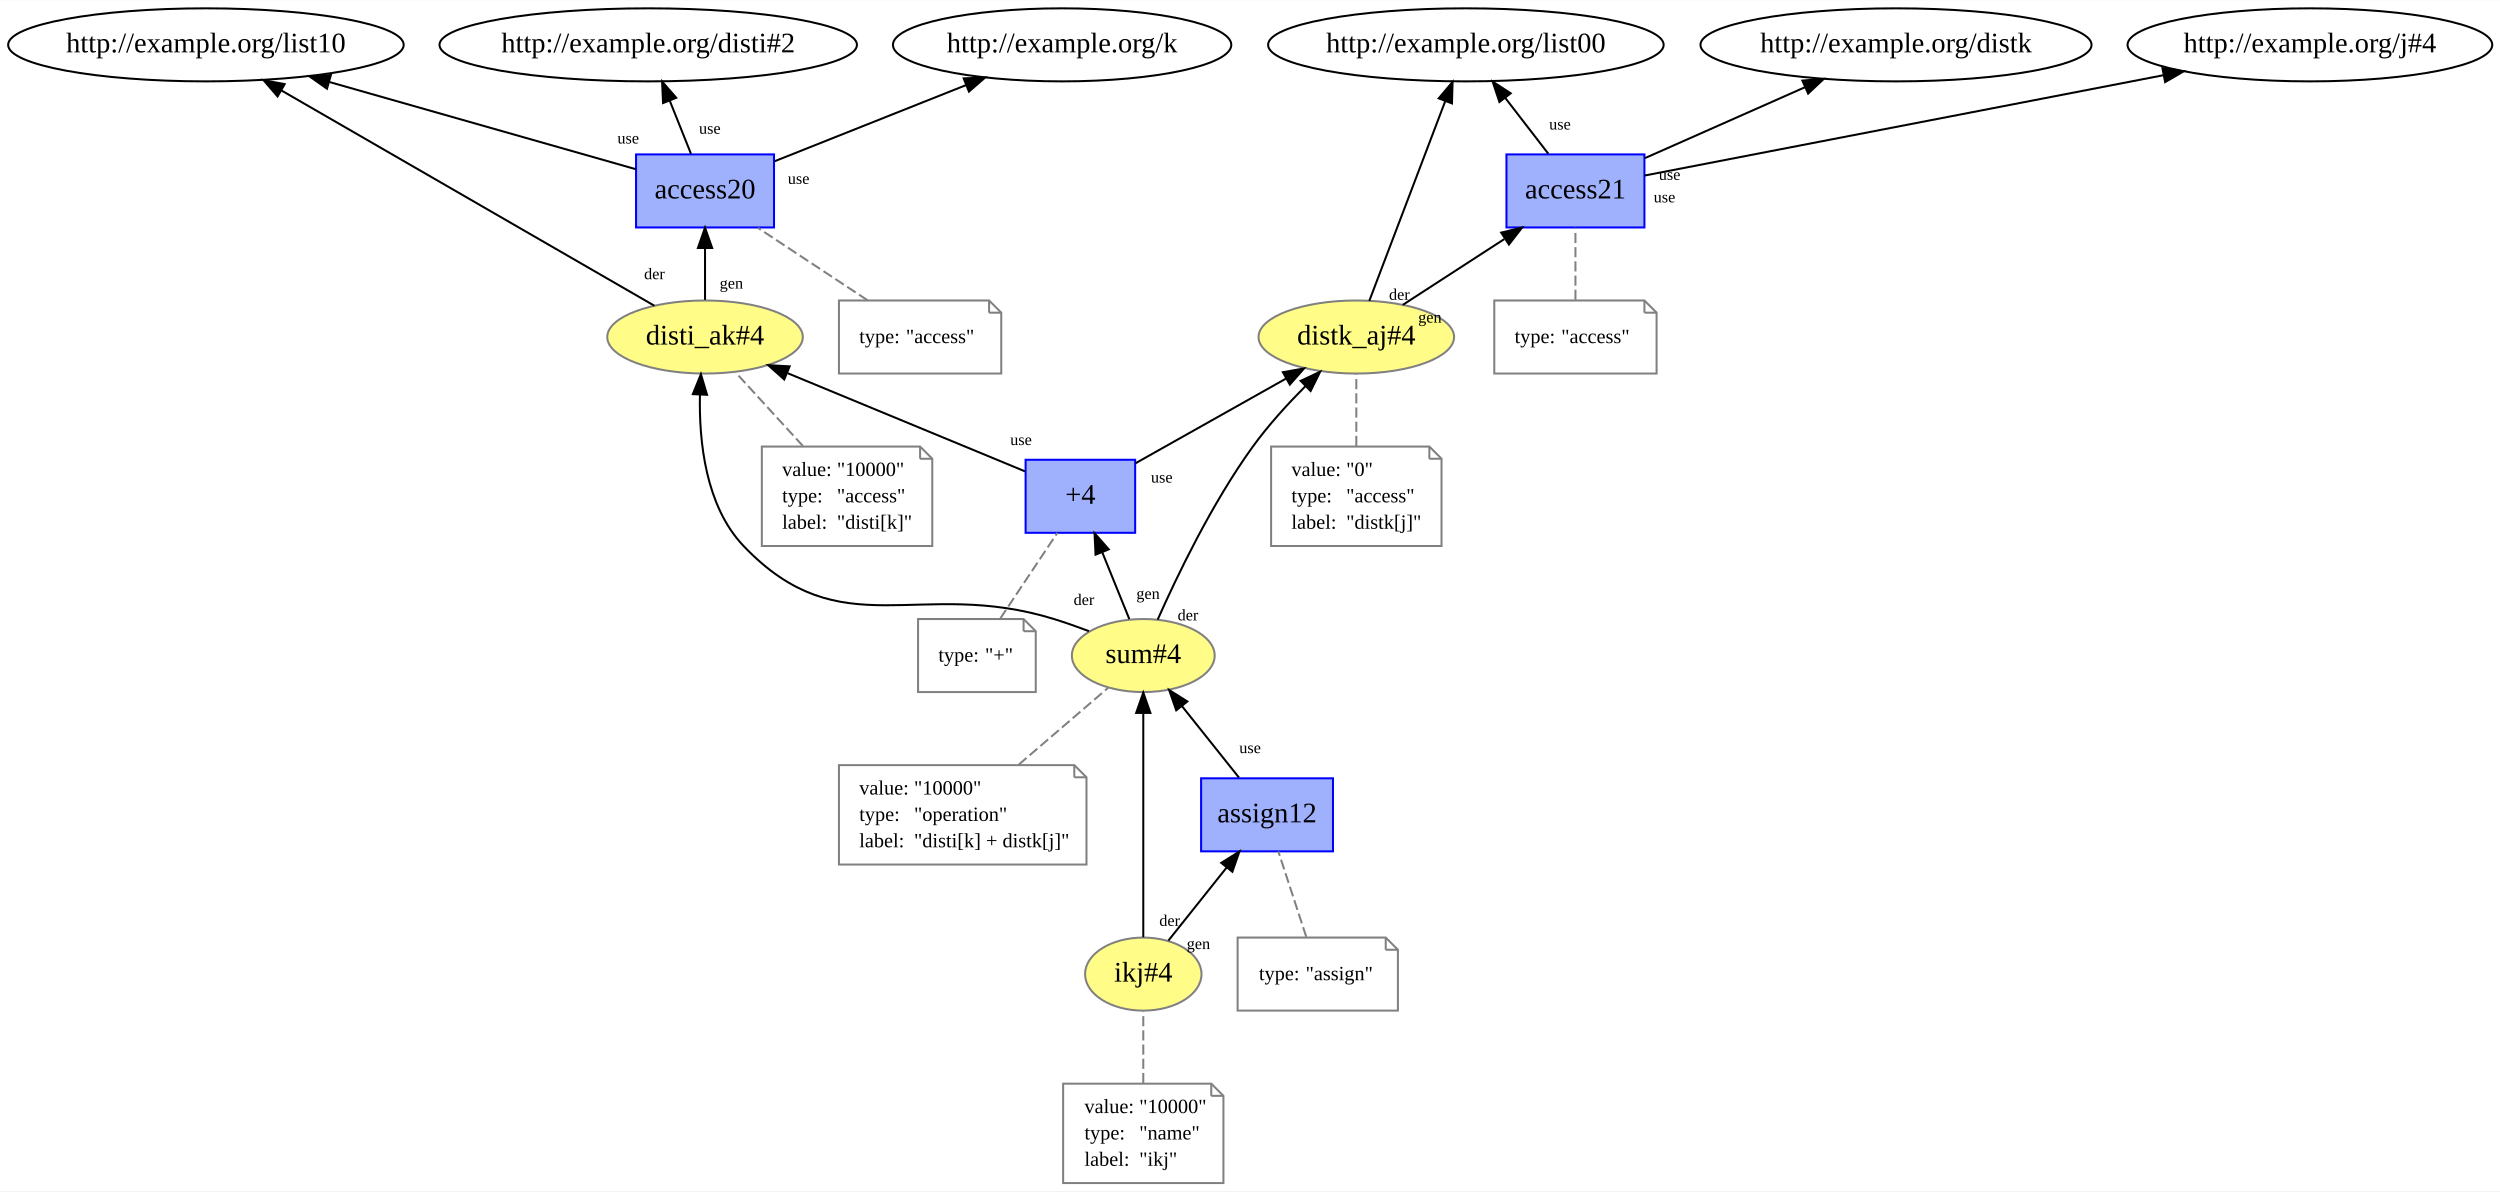
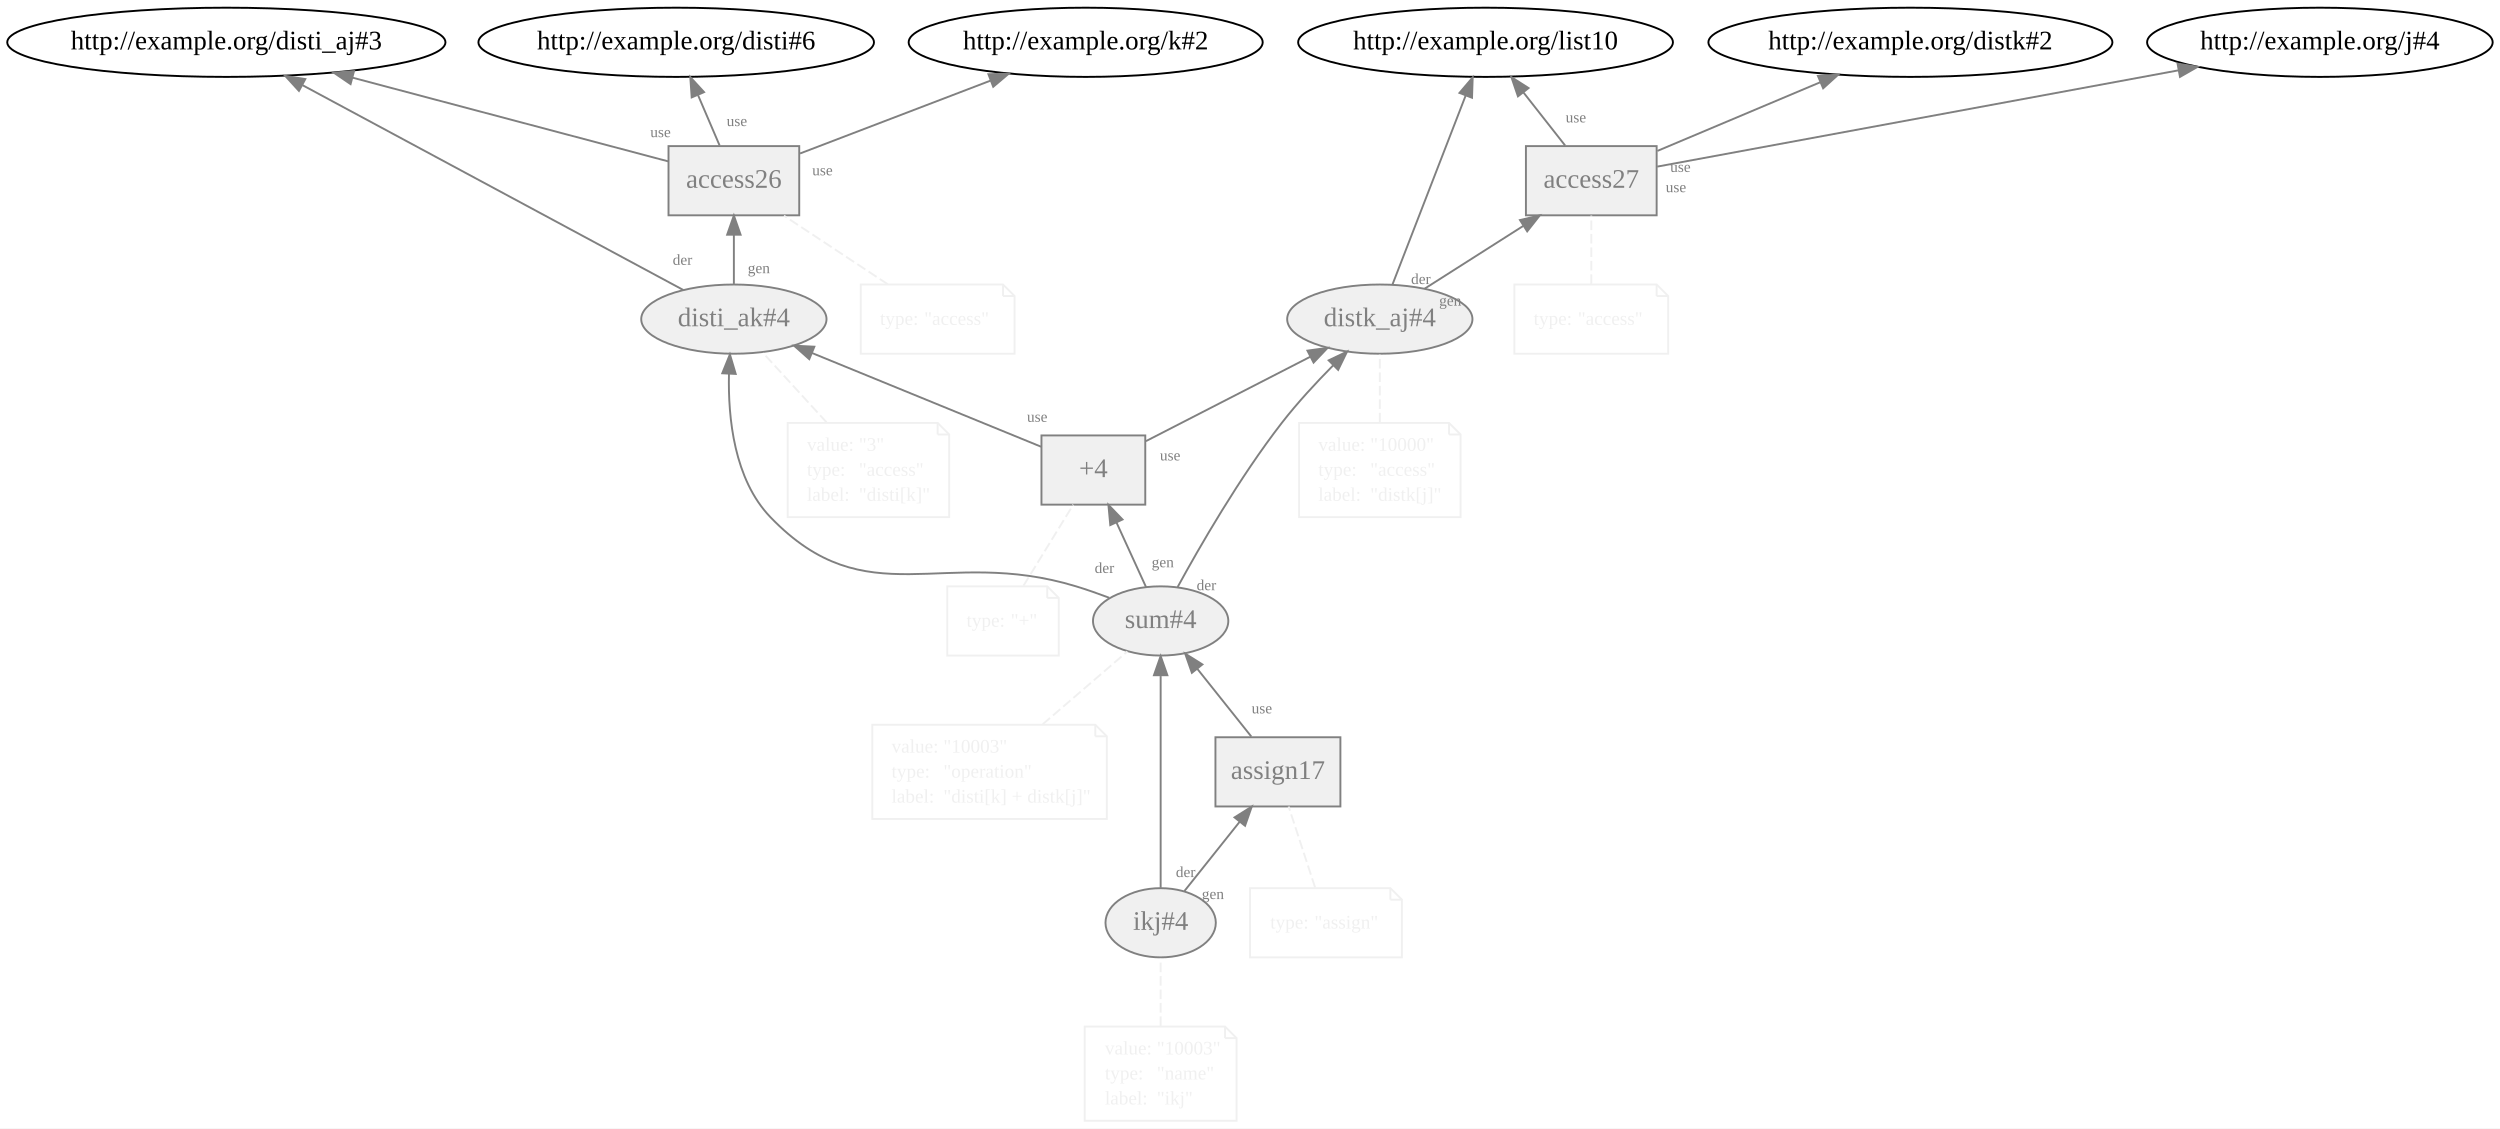
- <svg xmlns="http://www.w3.org/2000/svg" xmlns:xlink="http://www.w3.org/1999/xlink" width="1152pt" height="549pt" viewBox="0.00 0.00 1152.00 548.80">
-   <g id="graph0" class="graph" transform="scale(0.934926 0.934926) rotate(0) translate(4 583)">
-     <polygon fill="white" stroke="none" points="-4,4 -4,-583 1228.18,-583 1228.18,4 -4,4" />
+ <svg xmlns="http://www.w3.org/2000/svg" xmlns:xlink="http://www.w3.org/1999/xlink" width="1152pt" height="520pt" viewBox="0.00 0.00 1152.00 520.00">
+   <g id="graph0" class="graph" transform="scale(0.88586 0.88586) rotate(0) translate(4 583)">
+     <polygon fill="white" stroke="none" points="-4,4 -4,-583 1296.43,-583 1296.43,4 -4,4" />
    <g id="node1" class="node">
      <g id="a_node1">
        <a xlink:href="http://example.org/disti_ak#4" xlink:title="disti_ak#4">
-           <ellipse fill="#fffc87" stroke="#808080" cx="343.491" cy="-417" rx="48.192" ry="18" />
-           <text text-anchor="middle" x="343.491" y="-413.3" font-family="Times New Roman,serif" font-size="14.00">disti_ak#4</text>
+           <ellipse fill="#f0f0f0" stroke="gray" cx="377.74" cy="-417" rx="48.192" ry="18" />
+           <text text-anchor="middle" x="377.74" y="-413.3" font-family="Times New Roman,serif" font-size="14.00" fill="gray">disti_ak#4</text>
        </a>
      </g>
    </g>
    <g id="node3" class="node">
      <g id="a_node3">
-         <a xlink:href="http://example.org/access20" xlink:title="access20">
-           <polygon fill="#9fb1fc" stroke="#0000ff" points="377.491,-507 309.491,-507 309.491,-471 377.491,-471 377.491,-507" />
-           <text text-anchor="middle" x="343.491" y="-485.3" font-family="Times New Roman,serif" font-size="14.00">access20</text>
+         <a xlink:href="http://example.org/access26" xlink:title="access26">
+           <polygon fill="#f0f0f0" stroke="gray" points="411.74,-507 343.74,-507 343.74,-471 411.74,-471 411.74,-507" />
+           <text text-anchor="middle" x="377.74" y="-485.3" font-family="Times New Roman,serif" font-size="14.00" fill="gray">access26</text>
        </a>
      </g>
    </g>
    <g id="edge5" class="edge">
-       <path fill="none" stroke="black" d="M343.491,-435.303C343.491,-443.017 343.491,-452.288 343.491,-460.888" />
-       <polygon fill="black" stroke="black" points="339.991,-460.896 343.491,-470.896 346.991,-460.896 339.991,-460.896" />
-       <text text-anchor="middle" x="356.482" y="-440.903" font-family="Times New Roman,serif" font-size="8.00">gen</text>
+       <path fill="none" stroke="gray" d="M377.74,-435.303C377.74,-443.017 377.74,-452.288 377.74,-460.888" />
+       <polygon fill="gray" stroke="gray" points="374.24,-460.896 377.74,-470.896 381.24,-460.896 374.24,-460.896" />
+       <text text-anchor="middle" x="390.73" y="-440.903" font-family="Times New Roman,serif" font-size="8.00" fill="gray">gen</text>
    </g>
    <g id="node5" class="node">
-       <ellipse fill="none" stroke="black" cx="97.491" cy="-561" rx="97.483" ry="18" />
-       <text text-anchor="middle" x="97.491" y="-557.3" font-family="Times New Roman,serif" font-size="14.00">http://example.org/list10</text>
+       <ellipse fill="none" stroke="black" cx="113.74" cy="-561" rx="113.98" ry="18" />
+       <text text-anchor="middle" x="113.74" y="-557.3" font-family="Times New Roman,serif" font-size="14.00">http://example.org/disti_aj#3</text>
    </g>
    <g id="edge4" class="edge">
-       <path fill="none" stroke="black" d="M318.55,-432.397C275.108,-457.473 185.357,-509.281 134.592,-538.584" />
-       <polygon fill="black" stroke="black" points="132.799,-535.578 125.888,-543.608 136.298,-541.64 132.799,-535.578" />
-       <text text-anchor="middle" x="318.548" y="-445.497" font-family="Times New Roman,serif" font-size="8.00">der</text>
+       <path fill="none" stroke="gray" d="M351.461,-432.135C304.982,-457.135 208.031,-509.283 153.391,-538.673" />
+       <polygon fill="gray" stroke="gray" points="151.5,-535.716 144.351,-543.535 154.815,-541.88 151.5,-535.716" />
+       <text text-anchor="middle" x="351.01" y="-445.228" font-family="Times New Roman,serif" font-size="8.00" fill="gray">der</text>
    </g>
    <g id="node2" class="node">
-       <polygon fill="none" stroke="gray" points="449.491,-363 371.491,-363 371.491,-314 455.491,-314 455.491,-357 449.491,-363" />
-       <polyline fill="none" stroke="gray" points="449.491,-363 449.491,-357 " />
-       <polyline fill="none" stroke="gray" points="455.491,-357 449.491,-357 " />
-       <text text-anchor="start" x="381.491" y="-348.5" font-family="Times New Roman,serif" font-size="10.00">value:</text>
-       <text text-anchor="start" x="408.491" y="-348.5" font-family="Times New Roman,serif" font-size="10.00">"10000"</text>
-       <text text-anchor="start" x="381.491" y="-335.5" font-family="Times New Roman,serif" font-size="10.00">type:</text>
-       <text text-anchor="start" x="408.491" y="-335.5" font-family="Times New Roman,serif" font-size="10.00">"access"</text>
-       <text text-anchor="start" x="381.491" y="-322.5" font-family="Times New Roman,serif" font-size="10.00">label:</text>
-       <text text-anchor="start" x="408.491" y="-322.5" font-family="Times New Roman,serif" font-size="10.00">"disti[k]"</text>
+       <polygon fill="none" stroke="#f0f0f0" points="483.74,-363 405.74,-363 405.74,-314 489.74,-314 489.74,-357 483.74,-363" />
+       <polyline fill="none" stroke="#f0f0f0" points="483.74,-363 483.74,-357 " />
+       <polyline fill="none" stroke="#f0f0f0" points="489.74,-357 483.74,-357 " />
+       <text text-anchor="start" x="415.74" y="-348.5" font-family="Times New Roman,serif" font-size="10.00" fill="#f0f0f0">value:</text>
+       <text text-anchor="start" x="442.74" y="-348.5" font-family="Times New Roman,serif" font-size="10.00" fill="#f0f0f0">"3"</text>
+       <text text-anchor="start" x="415.74" y="-335.5" font-family="Times New Roman,serif" font-size="10.00" fill="#f0f0f0">type:</text>
+       <text text-anchor="start" x="442.74" y="-335.5" font-family="Times New Roman,serif" font-size="10.00" fill="#f0f0f0">"access"</text>
+       <text text-anchor="start" x="415.74" y="-322.5" font-family="Times New Roman,serif" font-size="10.00" fill="#f0f0f0">label:</text>
+       <text text-anchor="start" x="442.74" y="-322.5" font-family="Times New Roman,serif" font-size="10.00" fill="#f0f0f0">"disti[k]"</text>
    </g>
    <g id="edge1" class="edge">
-       <path fill="none" stroke="gray" stroke-dasharray="5,2" d="M391.727,-363.286C380.971,-375.04 368.259,-388.932 358.586,-399.504" />
+       <path fill="none" stroke="#f0f0f0" stroke-dasharray="5,2" d="M425.975,-363.286C415.219,-375.04 402.508,-388.932 392.835,-399.504" />
    </g>
    <g id="edge3" class="edge">
-       <path fill="none" stroke="black" d="M309.286,-499.733C270.338,-510.816 205.956,-529.136 158.382,-542.673" />
-       <polygon fill="black" stroke="black" points="157.16,-539.382 148.5,-545.485 159.076,-546.115 157.16,-539.382" />
-       <text text-anchor="middle" x="305.628" y="-512.38" font-family="Times New Roman,serif" font-size="8.00">use</text>
+       <path fill="none" stroke="gray" d="M343.497,-499.08C302.08,-510.061 231.449,-528.789 179.407,-542.588" />
+       <polygon fill="gray" stroke="gray" points="178.358,-539.245 169.589,-545.192 180.152,-546.012 178.358,-539.245" />
+       <text text-anchor="middle" x="339.577" y="-511.658" font-family="Times New Roman,serif" font-size="8.00" fill="gray">use</text>
    </g>
    <g id="node6" class="node">
-       <ellipse fill="none" stroke="black" cx="315.491" cy="-561" rx="102.882" ry="18" />
-       <text text-anchor="middle" x="315.491" y="-557.3" font-family="Times New Roman,serif" font-size="14.00">http://example.org/disti#2</text>
+       <ellipse fill="none" stroke="black" cx="347.74" cy="-561" rx="102.882" ry="18" />
+       <text text-anchor="middle" x="347.74" y="-557.3" font-family="Times New Roman,serif" font-size="14.00">http://example.org/disti#6</text>
    </g>
    <g id="edge6" class="edge">
-       <path fill="none" stroke="black" d="M336.57,-507.303C333.417,-515.187 329.613,-524.696 326.11,-533.454" />
-       <polygon fill="black" stroke="black" points="322.797,-532.311 322.333,-542.896 329.297,-534.911 322.797,-532.311" />
-       <text text-anchor="middle" x="345.846" y="-517.191" font-family="Times New Roman,serif" font-size="8.00">use</text>
+       <path fill="none" stroke="gray" d="M370.324,-507.303C366.946,-515.187 362.87,-524.696 359.117,-533.454" />
+       <polygon fill="gray" stroke="gray" points="355.793,-532.325 355.07,-542.896 362.227,-535.083 355.793,-532.325" />
+       <text text-anchor="middle" x="379.31" y="-517.414" font-family="Times New Roman,serif" font-size="8.00" fill="gray">use</text>
    </g>
    <g id="node7" class="node">
-       <ellipse fill="none" stroke="black" cx="519.491" cy="-561" rx="83.386" ry="18" />
-       <text text-anchor="middle" x="519.491" y="-557.3" font-family="Times New Roman,serif" font-size="14.00">http://example.org/k</text>
+       <ellipse fill="none" stroke="black" cx="560.74" cy="-561" rx="92.084" ry="18" />
+       <text text-anchor="middle" x="560.74" y="-557.3" font-family="Times New Roman,serif" font-size="14.00">http://example.org/k#2</text>
    </g>
    <g id="edge7" class="edge">
-       <path fill="none" stroke="black" d="M377.844,-503.663C404.744,-514.362 442.459,-529.362 472.209,-541.194" />
-       <polygon fill="black" stroke="black" points="470.979,-544.472 481.564,-544.915 473.566,-537.967 470.979,-544.472" />
-       <text text-anchor="middle" x="389.614" y="-492.464" font-family="Times New Roman,serif" font-size="8.00">use</text>
+       <path fill="none" stroke="gray" d="M412.161,-503.166C440.122,-513.862 479.924,-529.087 511.296,-541.087" />
+       <polygon fill="gray" stroke="gray" points="510.148,-544.395 520.739,-544.699 512.649,-537.857 510.148,-544.395" />
+       <text text-anchor="middle" x="423.807" y="-491.813" font-family="Times New Roman,serif" font-size="8.00" fill="gray">use</text>
    </g>
    <g id="node4" class="node">
-       <polygon fill="none" stroke="gray" points="483.491,-435 409.491,-435 409.491,-399 489.491,-399 489.491,-429 483.491,-435" />
-       <polyline fill="none" stroke="gray" points="483.491,-435 483.491,-429 " />
-       <polyline fill="none" stroke="gray" points="489.491,-429 483.491,-429 " />
-       <text text-anchor="start" x="419.491" y="-414" font-family="Times New Roman,serif" font-size="10.00">type:</text>
-       <text text-anchor="start" x="442.491" y="-414" font-family="Times New Roman,serif" font-size="10.00">"access"</text>
+       <polygon fill="none" stroke="#f0f0f0" points="517.74,-435 443.74,-435 443.74,-399 523.74,-399 523.74,-429 517.74,-435" />
+       <polyline fill="none" stroke="#f0f0f0" points="517.74,-435 517.74,-429 " />
+       <polyline fill="none" stroke="#f0f0f0" points="523.74,-429 517.74,-429 " />
+       <text text-anchor="start" x="453.74" y="-414" font-family="Times New Roman,serif" font-size="10.00" fill="#f0f0f0">type:</text>
+       <text text-anchor="start" x="476.74" y="-414" font-family="Times New Roman,serif" font-size="10.00" fill="#f0f0f0">"access"</text>
    </g>
    <g id="edge2" class="edge">
-       <path fill="none" stroke="gray" stroke-dasharray="5,2" d="M423.561,-435.124C407.135,-445.971 385.967,-459.95 369.522,-470.81" />
+       <path fill="none" stroke="#f0f0f0" stroke-dasharray="5,2" d="M457.809,-435.124C441.383,-445.971 420.215,-459.95 403.77,-470.81" />
    </g>
    <g id="node8" class="node">
      <g id="a_node8">
        <a xlink:href="http://example.org/distk_aj#4" xlink:title="distk_aj#4">
-           <ellipse fill="#fffc87" stroke="#808080" cx="664.491" cy="-417" rx="48.192" ry="18" />
-           <text text-anchor="middle" x="664.491" y="-413.3" font-family="Times New Roman,serif" font-size="14.00">distk_aj#4</text>
+           <ellipse fill="#f0f0f0" stroke="gray" cx="713.74" cy="-417" rx="48.192" ry="18" />
+           <text text-anchor="middle" x="713.74" y="-413.3" font-family="Times New Roman,serif" font-size="14.00" fill="gray">distk_aj#4</text>
        </a>
      </g>
    </g>
    <g id="node10" class="node">
      <g id="a_node10">
-         <a xlink:href="http://example.org/access21" xlink:title="access21">
-           <polygon fill="#9fb1fc" stroke="#0000ff" points="806.491,-507 738.491,-507 738.491,-471 806.491,-471 806.491,-507" />
-           <text text-anchor="middle" x="772.491" y="-485.3" font-family="Times New Roman,serif" font-size="14.00">access21</text>
+         <a xlink:href="http://example.org/access27" xlink:title="access27">
+           <polygon fill="#f0f0f0" stroke="gray" points="857.74,-507 789.74,-507 789.74,-471 857.74,-471 857.74,-507" />
+           <text text-anchor="middle" x="823.74" y="-485.3" font-family="Times New Roman,serif" font-size="14.00" fill="gray">access27</text>
        </a>
      </g>
    </g>
    <g id="edge12" class="edge">
-       <path fill="none" stroke="black" d="M687.395,-432.845C701.919,-442.259 720.996,-454.623 737.405,-465.259" />
-       <polygon fill="black" stroke="black" points="735.906,-468.458 746.201,-470.96 739.713,-462.584 735.906,-468.458" />
-       <text text-anchor="middle" x="700.754" y="-424.123" font-family="Times New Roman,serif" font-size="8.00">gen</text>
+       <path fill="none" stroke="gray" d="M737.068,-432.845C751.998,-442.346 771.651,-454.852 788.467,-465.554" />
+       <polygon fill="gray" stroke="gray" points="786.647,-468.544 796.963,-470.96 790.405,-462.638 786.647,-468.544" />
+       <text text-anchor="middle" x="750.37" y="-424.012" font-family="Times New Roman,serif" font-size="8.00" fill="gray">gen</text>
    </g>
    <g id="node12" class="node">
-       <ellipse fill="none" stroke="black" cx="718.491" cy="-561" rx="97.483" ry="18" />
-       <text text-anchor="middle" x="718.491" y="-557.3" font-family="Times New Roman,serif" font-size="14.00">http://example.org/list00</text>
+       <ellipse fill="none" stroke="black" cx="768.74" cy="-561" rx="97.483" ry="18" />
+       <text text-anchor="middle" x="768.74" y="-557.3" font-family="Times New Roman,serif" font-size="14.00">http://example.org/list10</text>
    </g>
    <g id="edge11" class="edge">
-       <path fill="none" stroke="black" d="M670.898,-434.847C680.145,-459.162 697.325,-504.34 708.318,-533.247" />
-       <polygon fill="black" stroke="black" points="705.099,-534.629 711.925,-542.732 711.642,-532.141 705.099,-534.629" />
-       <text text-anchor="middle" x="685.706" y="-435.34" font-family="Times New Roman,serif" font-size="8.00">der</text>
+       <path fill="none" stroke="gray" d="M720.265,-434.847C729.683,-459.162 747.182,-504.34 758.378,-533.247" />
+       <polygon fill="gray" stroke="gray" points="755.176,-534.671 762.052,-542.732 761.704,-532.143 755.176,-534.671" />
+       <text text-anchor="middle" x="735.087" y="-435.249" font-family="Times New Roman,serif" font-size="8.00" fill="gray">der</text>
    </g>
    <g id="node9" class="node">
-       <polygon fill="none" stroke="gray" points="700.491,-363 622.491,-363 622.491,-314 706.491,-314 706.491,-357 700.491,-363" />
-       <polyline fill="none" stroke="gray" points="700.491,-363 700.491,-357 " />
-       <polyline fill="none" stroke="gray" points="706.491,-357 700.491,-357 " />
-       <text text-anchor="start" x="632.491" y="-348.5" font-family="Times New Roman,serif" font-size="10.00">value:</text>
-       <text text-anchor="start" x="659.491" y="-348.5" font-family="Times New Roman,serif" font-size="10.00">"0"</text>
-       <text text-anchor="start" x="632.491" y="-335.5" font-family="Times New Roman,serif" font-size="10.00">type:</text>
-       <text text-anchor="start" x="659.491" y="-335.5" font-family="Times New Roman,serif" font-size="10.00">"access"</text>
-       <text text-anchor="start" x="632.491" y="-322.5" font-family="Times New Roman,serif" font-size="10.00">label:</text>
-       <text text-anchor="start" x="659.491" y="-322.5" font-family="Times New Roman,serif" font-size="10.00">"distk[j]"</text>
+       <polygon fill="none" stroke="#f0f0f0" points="749.74,-363 671.74,-363 671.74,-314 755.74,-314 755.74,-357 749.74,-363" />
+       <polyline fill="none" stroke="#f0f0f0" points="749.74,-363 749.74,-357 " />
+       <polyline fill="none" stroke="#f0f0f0" points="755.74,-357 749.74,-357 " />
+       <text text-anchor="start" x="681.74" y="-348.5" font-family="Times New Roman,serif" font-size="10.00" fill="#f0f0f0">value:</text>
+       <text text-anchor="start" x="708.74" y="-348.5" font-family="Times New Roman,serif" font-size="10.00" fill="#f0f0f0">"10000"</text>
+       <text text-anchor="start" x="681.74" y="-335.5" font-family="Times New Roman,serif" font-size="10.00" fill="#f0f0f0">type:</text>
+       <text text-anchor="start" x="708.74" y="-335.5" font-family="Times New Roman,serif" font-size="10.00" fill="#f0f0f0">"access"</text>
+       <text text-anchor="start" x="681.74" y="-322.5" font-family="Times New Roman,serif" font-size="10.00" fill="#f0f0f0">label:</text>
+       <text text-anchor="start" x="708.74" y="-322.5" font-family="Times New Roman,serif" font-size="10.00" fill="#f0f0f0">"distk[j]"</text>
    </g>
    <g id="edge8" class="edge">
-       <path fill="none" stroke="gray" stroke-dasharray="5,2" d="M664.491,-363.286C664.491,-374.69 664.491,-388.105 664.491,-398.548" />
+       <path fill="none" stroke="#f0f0f0" stroke-dasharray="5,2" d="M713.74,-363.286C713.74,-374.69 713.74,-388.105 713.74,-398.548" />
    </g>
    <g id="edge10" class="edge">
-       <path fill="none" stroke="black" d="M759.143,-507.303C752.735,-515.611 744.934,-525.723 737.886,-534.859" />
-       <polygon fill="black" stroke="black" points="735.023,-532.84 731.686,-542.896 740.565,-537.116 735.023,-532.84" />
-       <text text-anchor="middle" x="764.848" y="-519.276" font-family="Times New Roman,serif" font-size="8.00">use</text>
+       <path fill="none" stroke="gray" d="M810.144,-507.303C803.617,-515.611 795.672,-525.723 788.493,-534.859" />
+       <polygon fill="gray" stroke="gray" points="785.605,-532.87 782.179,-542.896 791.109,-537.195 785.605,-532.87" />
+       <text text-anchor="middle" x="815.725" y="-519.326" font-family="Times New Roman,serif" font-size="8.00" fill="gray">use</text>
    </g>
    <g id="node13" class="node">
-       <ellipse fill="none" stroke="black" cx="930.491" cy="-561" rx="96.383" ry="18" />
-       <text text-anchor="middle" x="930.491" y="-557.3" font-family="Times New Roman,serif" font-size="14.00">http://example.org/distk</text>
+       <ellipse fill="none" stroke="black" cx="989.74" cy="-561" rx="105.082" ry="18" />
+       <text text-anchor="middle" x="989.74" y="-557.3" font-family="Times New Roman,serif" font-size="14.00">http://example.org/distk#2</text>
    </g>
    <g id="edge13" class="edge">
-       <path fill="none" stroke="black" d="M806.775,-505.189C829.872,-515.422 860.574,-529.024 885.613,-540.117" />
-       <polygon fill="black" stroke="black" points="884.345,-543.383 894.905,-544.234 887.18,-536.983 884.345,-543.383" />
-       <text text-anchor="middle" x="818.894" y="-494.45" font-family="Times New Roman,serif" font-size="8.00">use</text>
+       <path fill="none" stroke="gray" d="M858.135,-504.504C882.686,-514.857 915.996,-528.903 942.961,-540.274" />
+       <polygon fill="gray" stroke="gray" points="941.635,-543.513 952.21,-544.174 944.355,-537.063 941.635,-543.513" />
+       <text text-anchor="middle" x="870.093" y="-493.549" font-family="Times New Roman,serif" font-size="8.00" fill="gray">use</text>
    </g>
    <g id="node14" class="node">
-       <ellipse fill="none" stroke="black" cx="1134.49" cy="-561" rx="89.885" ry="18" />
-       <text text-anchor="middle" x="1134.49" y="-557.3" font-family="Times New Roman,serif" font-size="14.00">http://example.org/j#4</text>
+       <ellipse fill="none" stroke="black" cx="1202.74" cy="-561" rx="89.885" ry="18" />
+       <text text-anchor="middle" x="1202.74" y="-557.3" font-family="Times New Roman,serif" font-size="14.00">http://example.org/j#4</text>
    </g>
    <g id="edge14" class="edge">
-       <path fill="none" stroke="black" d="M806.547,-496.585C864.744,-507.839 984.549,-531.006 1062.11,-546.005" />
-       <polygon fill="black" stroke="black" points="1061.81,-549.511 1072.3,-547.974 1063.14,-542.639 1061.81,-549.511" />
-       <text text-anchor="middle" x="816.377" y="-483.355" font-family="Times New Roman,serif" font-size="8.00">use</text>
+       <path fill="none" stroke="gray" d="M858.042,-496.335C918.94,-507.583 1047.2,-531.273 1128.94,-546.37" />
+       <polygon fill="gray" stroke="gray" points="1128.7,-549.883 1139.16,-548.258 1129.97,-543 1128.7,-549.883" />
+       <text text-anchor="middle" x="867.777" y="-483.023" font-family="Times New Roman,serif" font-size="8.00" fill="gray">use</text>
    </g>
    <g id="node11" class="node">
-       <polygon fill="none" stroke="gray" points="806.491,-435 732.491,-435 732.491,-399 812.491,-399 812.491,-429 806.491,-435" />
-       <polyline fill="none" stroke="gray" points="806.491,-435 806.491,-429 " />
-       <polyline fill="none" stroke="gray" points="812.491,-429 806.491,-429 " />
-       <text text-anchor="start" x="742.491" y="-414" font-family="Times New Roman,serif" font-size="10.00">type:</text>
-       <text text-anchor="start" x="765.491" y="-414" font-family="Times New Roman,serif" font-size="10.00">"access"</text>
+       <polygon fill="none" stroke="#f0f0f0" points="857.74,-435 783.74,-435 783.74,-399 863.74,-399 863.74,-429 857.74,-435" />
+       <polyline fill="none" stroke="#f0f0f0" points="857.74,-435 857.74,-429 " />
+       <polyline fill="none" stroke="#f0f0f0" points="863.74,-429 857.74,-429 " />
+       <text text-anchor="start" x="793.74" y="-414" font-family="Times New Roman,serif" font-size="10.00" fill="#f0f0f0">type:</text>
+       <text text-anchor="start" x="816.74" y="-414" font-family="Times New Roman,serif" font-size="10.00" fill="#f0f0f0">"access"</text>
    </g>
    <g id="edge9" class="edge">
-       <path fill="none" stroke="gray" stroke-dasharray="5,2" d="M772.491,-435.303C772.491,-446.154 772.491,-460.083 772.491,-470.896" />
+       <path fill="none" stroke="#f0f0f0" stroke-dasharray="5,2" d="M823.74,-435.303C823.74,-446.154 823.74,-460.083 823.74,-470.896" />
    </g>
    <g id="node15" class="node">
      <g id="a_node15">
        <a xlink:href="http://example.org/sum#4" xlink:title="sum#4">
-           <ellipse fill="#fffc87" stroke="#808080" cx="559.491" cy="-260" rx="35.194" ry="18" />
-           <text text-anchor="middle" x="559.491" y="-256.3" font-family="Times New Roman,serif" font-size="14.00">sum#4</text>
+           <ellipse fill="#f0f0f0" stroke="gray" cx="599.74" cy="-260" rx="35.194" ry="18" />
+           <text text-anchor="middle" x="599.74" y="-256.3" font-family="Times New Roman,serif" font-size="14.00" fill="gray">sum#4</text>
        </a>
      </g>
    </g>
    <g id="edge18" class="edge">
-       <path fill="none" stroke="black" d="M532.705,-272.023C527.069,-274.151 521.124,-276.258 515.491,-278 448.752,-298.637 410.715,-263.458 362.491,-314 343.706,-333.689 340.475,-365.662 340.983,-388.564" />
-       <polygon fill="black" stroke="black" points="337.493,-388.853 341.458,-398.677 344.485,-388.524 337.493,-388.853" />
-       <text text-anchor="middle" x="530.246" y="-284.92" font-family="Times New Roman,serif" font-size="8.00">der</text>
+       <path fill="none" stroke="gray" d="M572.965,-272.06C567.328,-274.186 561.38,-276.282 555.74,-278 486.429,-299.113 446.978,-261.79 396.74,-314 377.871,-333.609 374.656,-365.597 375.19,-388.524" />
+       <polygon fill="gray" stroke="gray" points="371.7,-388.83 375.678,-398.65 378.692,-388.492 371.7,-388.83" />
+       <text text-anchor="middle" x="570.497" y="-284.955" font-family="Times New Roman,serif" font-size="8.00" fill="gray">der</text>
    </g>
    <g id="edge20" class="edge">
-       <path fill="none" stroke="black" d="M566.591,-277.722C575.854,-298.635 593.284,-335.082 613.491,-363 621.096,-373.506 630.693,-384.018 639.506,-392.877" />
-       <polygon fill="black" stroke="black" points="637.072,-395.392 646.663,-399.894 641.972,-390.394 637.072,-395.392" />
-       <text text-anchor="middle" x="581.514" y="-277.337" font-family="Times New Roman,serif" font-size="8.00">der</text>
+       <path fill="none" stroke="gray" d="M608.55,-277.602C619.901,-298.392 640.798,-334.713 662.74,-363 670.811,-373.405 680.655,-384.028 689.535,-393.004" />
+       <polygon fill="gray" stroke="gray" points="687.141,-395.56 696.706,-400.116 692.07,-390.59 687.141,-395.56" />
+       <text text-anchor="middle" x="623.547" y="-275.997" font-family="Times New Roman,serif" font-size="8.00" fill="gray">der</text>
    </g>
    <g id="node17" class="node">
      <g id="a_node17">
        <a xlink:href="http://example.org/+4" xlink:title="+4">
-           <polygon fill="#9fb1fc" stroke="#0000ff" points="555.491,-356.5 501.491,-356.5 501.491,-320.5 555.491,-320.5 555.491,-356.5" />
-           <text text-anchor="middle" x="528.491" y="-334.8" font-family="Times New Roman,serif" font-size="14.00">+4</text>
+           <polygon fill="#f0f0f0" stroke="gray" points="591.74,-356.5 537.74,-356.5 537.74,-320.5 591.74,-320.5 591.74,-356.5" />
+           <text text-anchor="middle" x="564.74" y="-334.8" font-family="Times New Roman,serif" font-size="14.00" fill="gray">+4</text>
        </a>
      </g>
    </g>
    <g id="edge21" class="edge">
-       <path fill="none" stroke="black" d="M552.611,-277.978C548.706,-287.617 543.729,-299.898 539.312,-310.798" />
-       <polygon fill="black" stroke="black" points="535.971,-309.723 535.459,-320.305 542.459,-312.352 535.971,-309.723" />
-       <text text-anchor="middle" x="561.834" y="-287.908" font-family="Times New Roman,serif" font-size="8.00">gen</text>
+       <path fill="none" stroke="gray" d="M592.145,-277.599C587.667,-287.388 581.898,-299.997 576.809,-311.12" />
+       <polygon fill="gray" stroke="gray" points="573.54,-309.854 572.562,-320.403 579.905,-312.766 573.54,-309.854" />
+       <text text-anchor="middle" x="600.838" y="-287.924" font-family="Times New Roman,serif" font-size="8.00" fill="gray">gen</text>
    </g>
    <g id="node16" class="node">
-       <polygon fill="none" stroke="gray" points="525.491,-206 409.491,-206 409.491,-157 531.491,-157 531.491,-200 525.491,-206" />
-       <polyline fill="none" stroke="gray" points="525.491,-206 525.491,-200 " />
-       <polyline fill="none" stroke="gray" points="531.491,-200 525.491,-200 " />
-       <text text-anchor="start" x="419.491" y="-191.5" font-family="Times New Roman,serif" font-size="10.00">value:</text>
-       <text text-anchor="start" x="446.491" y="-191.5" font-family="Times New Roman,serif" font-size="10.00">"10000"</text>
-       <text text-anchor="start" x="419.491" y="-178.5" font-family="Times New Roman,serif" font-size="10.00">type:</text>
-       <text text-anchor="start" x="446.491" y="-178.5" font-family="Times New Roman,serif" font-size="10.00">"operation"</text>
-       <text text-anchor="start" x="419.491" y="-165.5" font-family="Times New Roman,serif" font-size="10.00">label:</text>
-       <text text-anchor="start" x="446.491" y="-165.5" font-family="Times New Roman,serif" font-size="10.00">"disti[k] + distk[j]"</text>
+       <polygon fill="none" stroke="#f0f0f0" points="565.74,-206 449.74,-206 449.74,-157 571.74,-157 571.74,-200 565.74,-206" />
+       <polyline fill="none" stroke="#f0f0f0" points="565.74,-206 565.74,-200 " />
+       <polyline fill="none" stroke="#f0f0f0" points="571.74,-200 565.74,-200 " />
+       <text text-anchor="start" x="459.74" y="-191.5" font-family="Times New Roman,serif" font-size="10.00" fill="#f0f0f0">value:</text>
+       <text text-anchor="start" x="486.74" y="-191.5" font-family="Times New Roman,serif" font-size="10.00" fill="#f0f0f0">"10003"</text>
+       <text text-anchor="start" x="459.74" y="-178.5" font-family="Times New Roman,serif" font-size="10.00" fill="#f0f0f0">type:</text>
+       <text text-anchor="start" x="486.74" y="-178.5" font-family="Times New Roman,serif" font-size="10.00" fill="#f0f0f0">"operation"</text>
+       <text text-anchor="start" x="459.74" y="-165.5" font-family="Times New Roman,serif" font-size="10.00" fill="#f0f0f0">label:</text>
+       <text text-anchor="start" x="486.74" y="-165.5" font-family="Times New Roman,serif" font-size="10.00" fill="#f0f0f0">"disti[k] + distk[j]"</text>
    </g>
    <g id="edge15" class="edge">
-       <path fill="none" stroke="gray" stroke-dasharray="5,2" d="M498.164,-206.286C512.553,-218.654 529.696,-233.39 542.194,-244.132" />
+       <path fill="none" stroke="#f0f0f0" stroke-dasharray="5,2" d="M538.412,-206.286C552.802,-218.654 569.945,-233.39 582.443,-244.132" />
    </g>
    <g id="edge17" class="edge">
-       <path fill="none" stroke="black" d="M501.194,-350.788C470.325,-363.553 419.745,-384.468 384.208,-399.163" />
-       <polygon fill="black" stroke="black" points="382.516,-396.075 374.613,-403.131 385.191,-402.544 382.516,-396.075" />
-       <text text-anchor="middle" x="499.227" y="-363.758" font-family="Times New Roman,serif" font-size="8.00">use</text>
+       <path fill="none" stroke="gray" d="M537.549,-350.624C506.212,-363.443 454.402,-384.638 418.299,-399.408" />
+       <polygon fill="gray" stroke="gray" points="416.952,-396.177 409.022,-403.203 419.603,-402.656 416.952,-396.177" />
+       <text text-anchor="middle" x="535.525" y="-363.587" font-family="Times New Roman,serif" font-size="8.00" fill="gray">use</text>
    </g>
    <g id="edge19" class="edge">
-       <path fill="none" stroke="black" d="M555.686,-354.797C577.037,-366.807 606.905,-383.607 629.947,-396.569" />
-       <polygon fill="black" stroke="black" points="628.294,-399.655 638.726,-401.507 631.726,-393.554 628.294,-399.655" />
-       <text text-anchor="middle" x="568.592" y="-345.252" font-family="Times New Roman,serif" font-size="8.00">use</text>
+       <path fill="none" stroke="gray" d="M592.069,-353.531C616.118,-365.879 651.307,-383.946 677.663,-397.477" />
+       <polygon fill="gray" stroke="gray" points="676.09,-400.604 686.584,-402.058 679.287,-394.377 676.09,-400.604" />
+       <text text-anchor="middle" x="604.674" y="-343.501" font-family="Times New Roman,serif" font-size="8.00" fill="gray">use</text>
    </g>
    <g id="node18" class="node">
-       <polygon fill="none" stroke="gray" points="500.491,-278 448.491,-278 448.491,-242 506.491,-242 506.491,-272 500.491,-278" />
-       <polyline fill="none" stroke="gray" points="500.491,-278 500.491,-272 " />
-       <polyline fill="none" stroke="gray" points="506.491,-272 500.491,-272 " />
-       <text text-anchor="start" x="458.491" y="-257" font-family="Times New Roman,serif" font-size="10.00">type:</text>
-       <text text-anchor="start" x="481.491" y="-257" font-family="Times New Roman,serif" font-size="10.00">"+"</text>
+       <polygon fill="none" stroke="#f0f0f0" points="540.74,-278 488.74,-278 488.74,-242 546.74,-242 546.74,-272 540.74,-278" />
+       <polyline fill="none" stroke="#f0f0f0" points="540.74,-278 540.74,-272 " />
+       <polyline fill="none" stroke="#f0f0f0" points="546.74,-272 540.74,-272 " />
+       <text text-anchor="start" x="498.74" y="-257" font-family="Times New Roman,serif" font-size="10.00" fill="#f0f0f0">type:</text>
+       <text text-anchor="start" x="521.74" y="-257" font-family="Times New Roman,serif" font-size="10.00" fill="#f0f0f0">"+"</text>
    </g>
    <g id="edge16" class="edge">
-       <path fill="none" stroke="gray" stroke-dasharray="5,2" d="M489.064,-278.359C497.469,-290.967 508.787,-307.943 517.14,-320.473" />
+       <path fill="none" stroke="#f0f0f0" stroke-dasharray="5,2" d="M528.405,-278.359C536.151,-290.967 546.581,-307.943 554.279,-320.473" />
    </g>
    <g id="node19" class="node">
      <g id="a_node19">
        <a xlink:href="http://example.org/ikj#4" xlink:title="ikj#4">
-           <ellipse fill="#fffc87" stroke="#808080" cx="559.491" cy="-103" rx="28.695" ry="18" />
-           <text text-anchor="middle" x="559.491" y="-99.3" font-family="Times New Roman,serif" font-size="14.00">ikj#4</text>
+           <ellipse fill="#f0f0f0" stroke="gray" cx="599.74" cy="-103" rx="28.695" ry="18" />
+           <text text-anchor="middle" x="599.74" y="-99.3" font-family="Times New Roman,serif" font-size="14.00" fill="gray">ikj#4</text>
        </a>
      </g>
    </g>
    <g id="edge25" class="edge">
-       <path fill="none" stroke="black" d="M559.491,-121.18C559.491,-147.832 559.491,-199.391 559.491,-231.335" />
-       <polygon fill="black" stroke="black" points="555.991,-231.743 559.491,-241.743 562.991,-231.743 555.991,-231.743" />
-       <text text-anchor="middle" x="572.482" y="-126.78" font-family="Times New Roman,serif" font-size="8.00">der</text>
+       <path fill="none" stroke="gray" d="M599.74,-121.18C599.74,-147.832 599.74,-199.391 599.74,-231.335" />
+       <polygon fill="gray" stroke="gray" points="596.24,-231.743 599.74,-241.743 603.24,-231.743 596.24,-231.743" />
+       <text text-anchor="middle" x="612.73" y="-126.78" font-family="Times New Roman,serif" font-size="8.00" fill="gray">der</text>
    </g>
    <g id="node21" class="node">
      <g id="a_node21">
-         <a xlink:href="http://example.org/assign12" xlink:title="assign12">
-           <polygon fill="#9fb1fc" stroke="#0000ff" points="652.991,-199.5 587.991,-199.5 587.991,-163.5 652.991,-163.5 652.991,-199.5" />
-           <text text-anchor="middle" x="620.491" y="-177.8" font-family="Times New Roman,serif" font-size="14.00">assign12</text>
+         <a xlink:href="http://example.org/assign17" xlink:title="assign17">
+           <polygon fill="#f0f0f0" stroke="gray" points="693.24,-199.5 628.24,-199.5 628.24,-163.5 693.24,-163.5 693.24,-199.5" />
+           <text text-anchor="middle" x="660.74" y="-177.8" font-family="Times New Roman,serif" font-size="14.00" fill="gray">assign17</text>
        </a>
      </g>
    </g>
    <g id="edge26" class="edge">
-       <path fill="none" stroke="black" d="M571.836,-119.481C580.095,-129.839 591.147,-143.7 600.631,-155.593" />
-       <polygon fill="black" stroke="black" points="597.921,-157.808 606.892,-163.445 603.394,-153.444 597.921,-157.808" />
-       <text text-anchor="middle" x="586.668" y="-115.346" font-family="Times New Roman,serif" font-size="8.00">gen</text>
+       <path fill="none" stroke="gray" d="M612.084,-119.481C620.344,-129.839 631.396,-143.7 640.879,-155.593" />
+       <polygon fill="gray" stroke="gray" points="638.169,-157.808 647.14,-163.445 643.642,-153.444 638.169,-157.808" />
+       <text text-anchor="middle" x="626.917" y="-115.346" font-family="Times New Roman,serif" font-size="8.00" fill="gray">gen</text>
    </g>
    <g id="node20" class="node">
-       <polygon fill="none" stroke="gray" points="592.991,-49 519.991,-49 519.991,-0 598.991,-0 598.991,-43 592.991,-49" />
-       <polyline fill="none" stroke="gray" points="592.991,-49 592.991,-43 " />
-       <polyline fill="none" stroke="gray" points="598.991,-43 592.991,-43 " />
-       <text text-anchor="start" x="530.491" y="-34.5" font-family="Times New Roman,serif" font-size="10.00">value:</text>
-       <text text-anchor="start" x="557.491" y="-34.5" font-family="Times New Roman,serif" font-size="10.00">"10000"</text>
-       <text text-anchor="start" x="530.491" y="-21.5" font-family="Times New Roman,serif" font-size="10.00">type:</text>
-       <text text-anchor="start" x="557.491" y="-21.5" font-family="Times New Roman,serif" font-size="10.00">"name"</text>
-       <text text-anchor="start" x="530.491" y="-8.5" font-family="Times New Roman,serif" font-size="10.00">label:</text>
-       <text text-anchor="start" x="557.491" y="-8.5" font-family="Times New Roman,serif" font-size="10.00">"ikj"</text>
+       <polygon fill="none" stroke="#f0f0f0" points="633.24,-49 560.24,-49 560.24,-0 639.24,-0 639.24,-43 633.24,-49" />
+       <polyline fill="none" stroke="#f0f0f0" points="633.24,-49 633.24,-43 " />
+       <polyline fill="none" stroke="#f0f0f0" points="639.24,-43 633.24,-43 " />
+       <text text-anchor="start" x="570.74" y="-34.5" font-family="Times New Roman,serif" font-size="10.00" fill="#f0f0f0">value:</text>
+       <text text-anchor="start" x="597.74" y="-34.5" font-family="Times New Roman,serif" font-size="10.00" fill="#f0f0f0">"10003"</text>
+       <text text-anchor="start" x="570.74" y="-21.5" font-family="Times New Roman,serif" font-size="10.00" fill="#f0f0f0">type:</text>
+       <text text-anchor="start" x="597.74" y="-21.5" font-family="Times New Roman,serif" font-size="10.00" fill="#f0f0f0">"name"</text>
+       <text text-anchor="start" x="570.74" y="-8.5" font-family="Times New Roman,serif" font-size="10.00" fill="#f0f0f0">label:</text>
+       <text text-anchor="start" x="597.74" y="-8.5" font-family="Times New Roman,serif" font-size="10.00" fill="#f0f0f0">"ikj"</text>
    </g>
    <g id="edge22" class="edge">
-       <path fill="none" stroke="gray" stroke-dasharray="5,2" d="M559.491,-49.286C559.491,-60.69 559.491,-74.105 559.491,-84.548" />
+       <path fill="none" stroke="#f0f0f0" stroke-dasharray="5,2" d="M599.74,-49.286C599.74,-60.69 599.74,-74.105 599.74,-84.548" />
    </g>
    <g id="edge24" class="edge">
-       <path fill="none" stroke="black" d="M606.65,-199.859C598.333,-210.288 587.634,-223.706 578.529,-235.125" />
-       <polygon fill="black" stroke="black" points="575.736,-233.013 572.238,-243.014 581.209,-237.377 575.736,-233.013" />
-       <text text-anchor="middle" x="612.13" y="-211.922" font-family="Times New Roman,serif" font-size="8.00">use</text>
+       <path fill="none" stroke="gray" d="M646.898,-199.859C638.582,-210.288 627.883,-223.706 618.778,-235.125" />
+       <polygon fill="gray" stroke="gray" points="615.985,-233.013 612.487,-243.014 621.458,-237.377 615.985,-233.013" />
+       <text text-anchor="middle" x="652.379" y="-211.922" font-family="Times New Roman,serif" font-size="8.00" fill="gray">use</text>
    </g>
    <g id="node22" class="node">
-       <polygon fill="none" stroke="gray" points="678.991,-121 605.991,-121 605.991,-85 684.991,-85 684.991,-115 678.991,-121" />
-       <polyline fill="none" stroke="gray" points="678.991,-121 678.991,-115 " />
-       <polyline fill="none" stroke="gray" points="684.991,-115 678.991,-115 " />
-       <text text-anchor="start" x="616.491" y="-100" font-family="Times New Roman,serif" font-size="10.00">type:</text>
-       <text text-anchor="start" x="639.491" y="-100" font-family="Times New Roman,serif" font-size="10.00">"assign"</text>
+       <polygon fill="none" stroke="#f0f0f0" points="719.24,-121 646.24,-121 646.24,-85 725.24,-85 725.24,-115 719.24,-121" />
+       <polyline fill="none" stroke="#f0f0f0" points="719.24,-121 719.24,-115 " />
+       <polyline fill="none" stroke="#f0f0f0" points="725.24,-115 719.24,-115 " />
+       <text text-anchor="start" x="656.74" y="-100" font-family="Times New Roman,serif" font-size="10.00" fill="#f0f0f0">type:</text>
+       <text text-anchor="start" x="679.74" y="-100" font-family="Times New Roman,serif" font-size="10.00" fill="#f0f0f0">"assign"</text>
    </g>
    <g id="edge23" class="edge">
-       <path fill="none" stroke="gray" stroke-dasharray="5,2" d="M639.818,-121.359C635.698,-133.967 630.151,-150.943 626.056,-163.473" />
+       <path fill="none" stroke="#f0f0f0" stroke-dasharray="5,2" d="M680.067,-121.359C675.947,-133.967 670.399,-150.943 666.304,-163.473" />
    </g>
  </g>
</svg>
